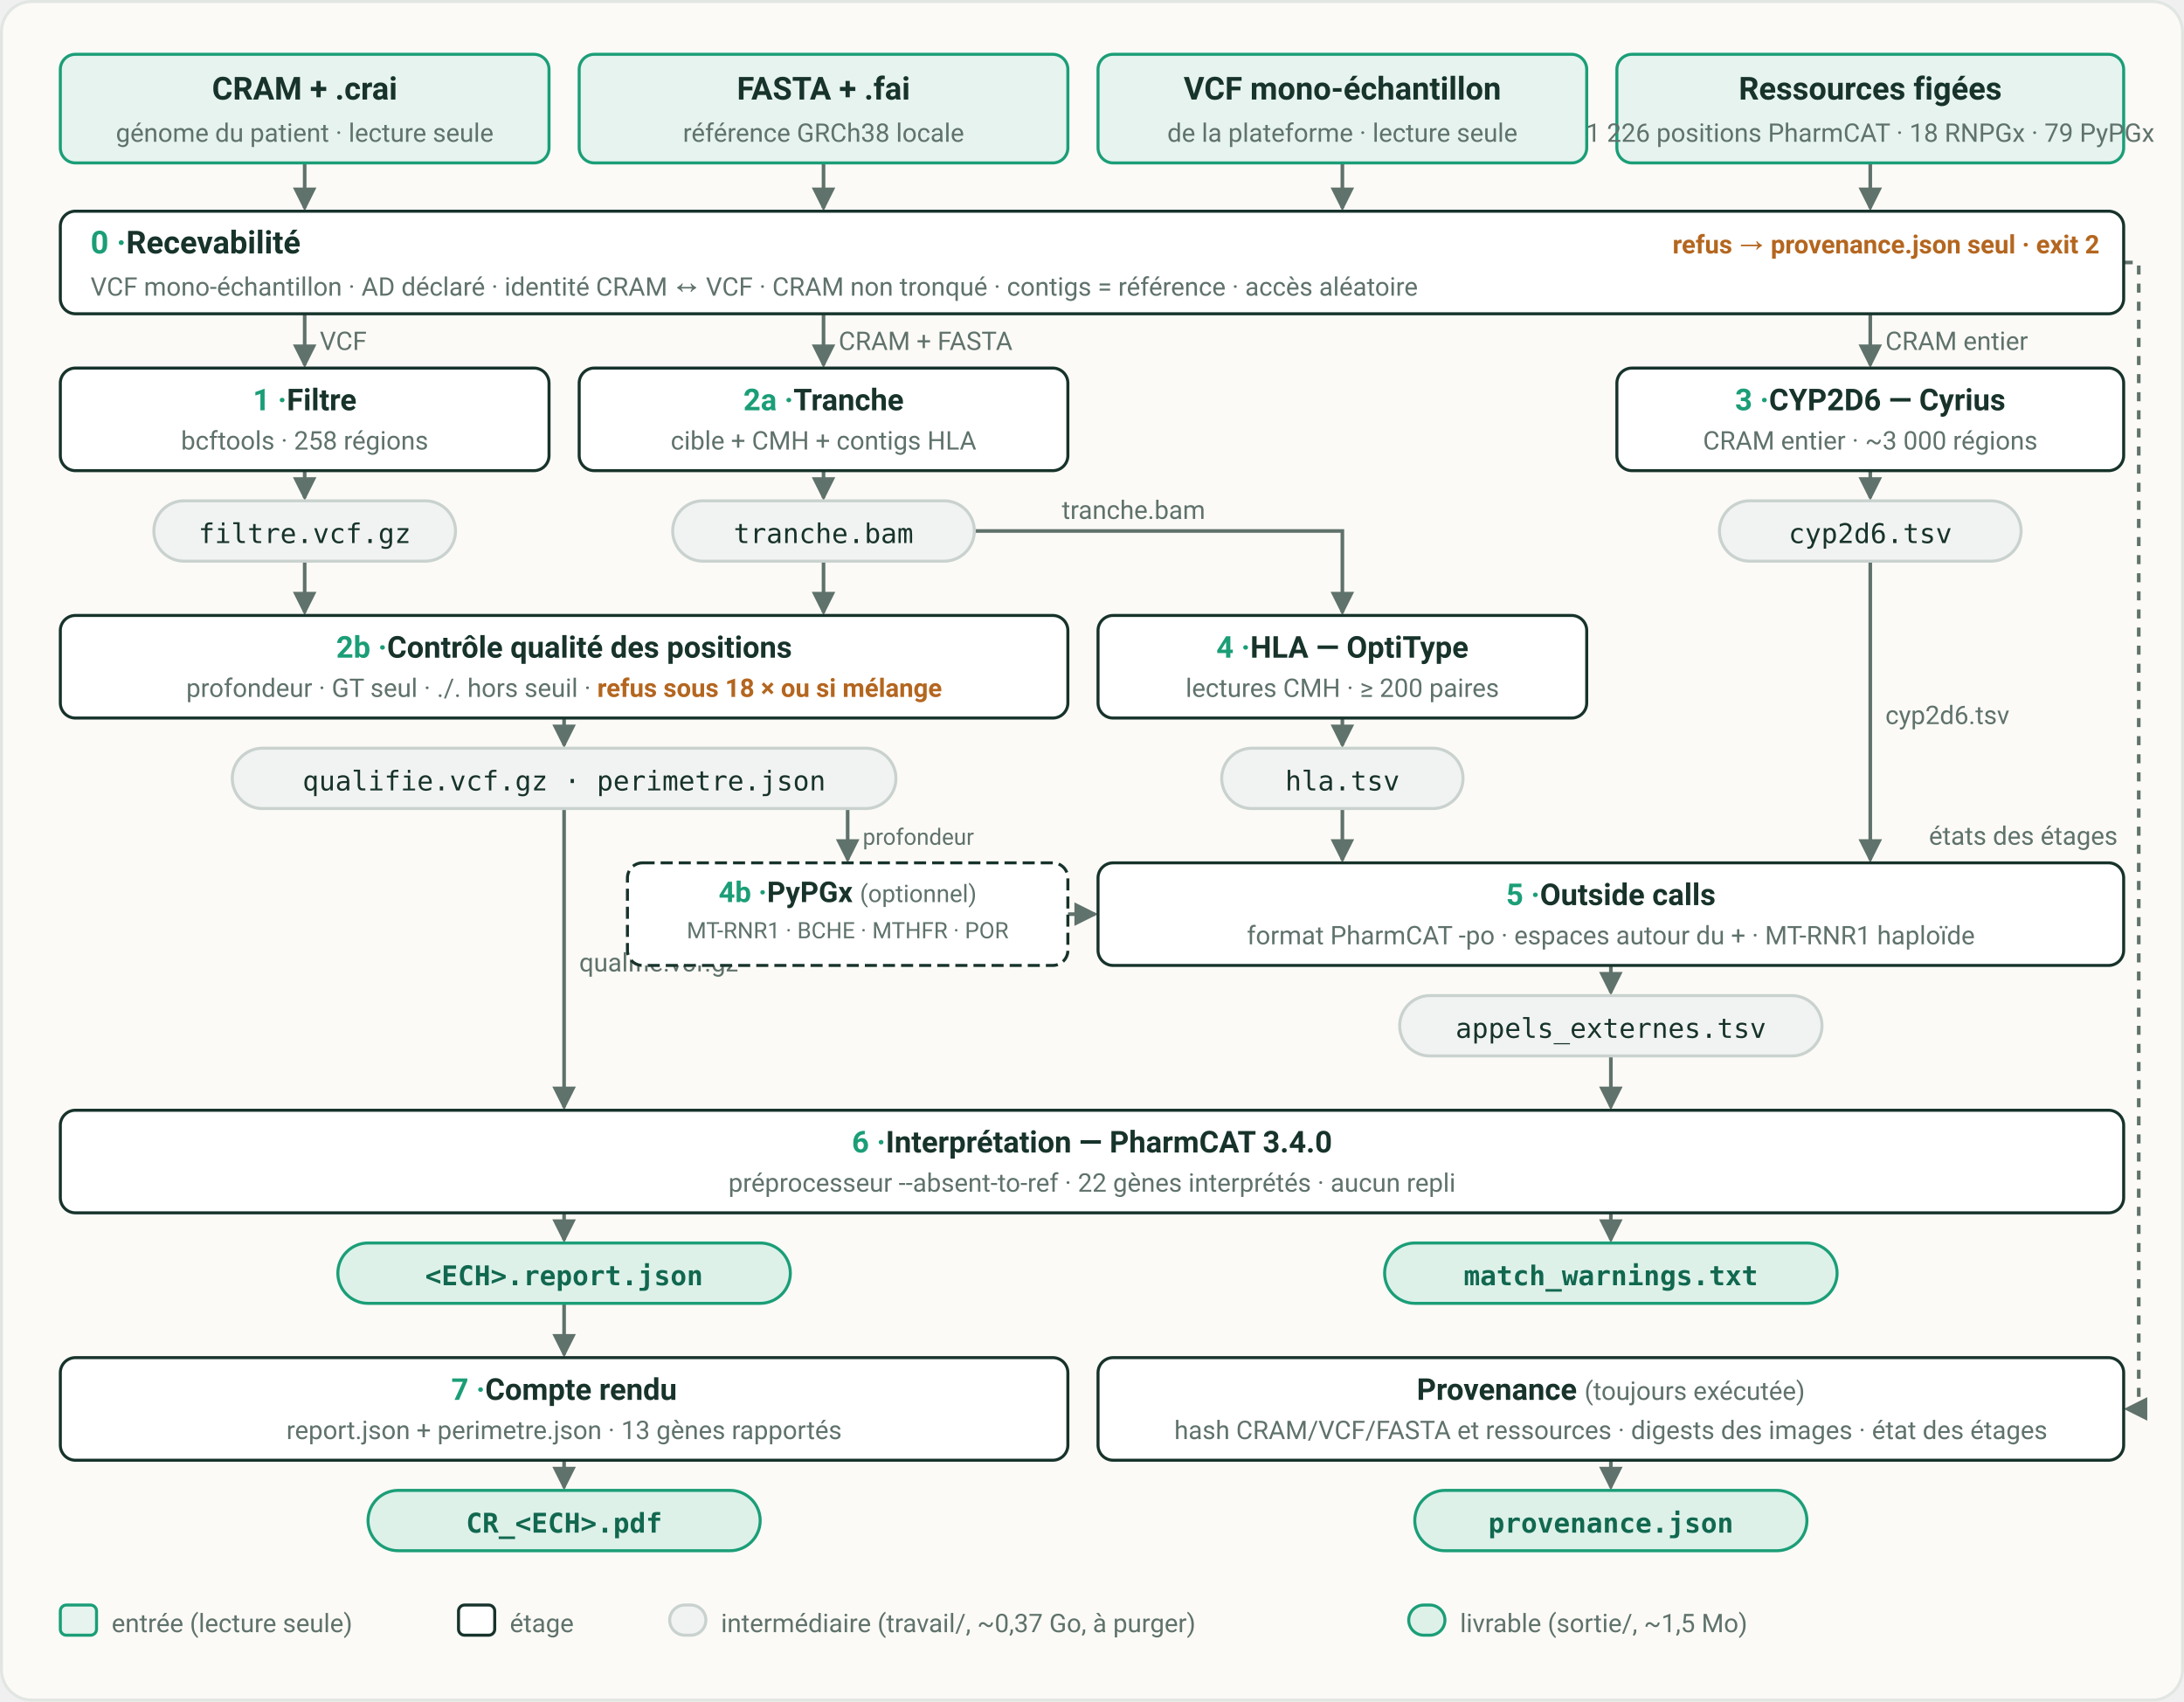
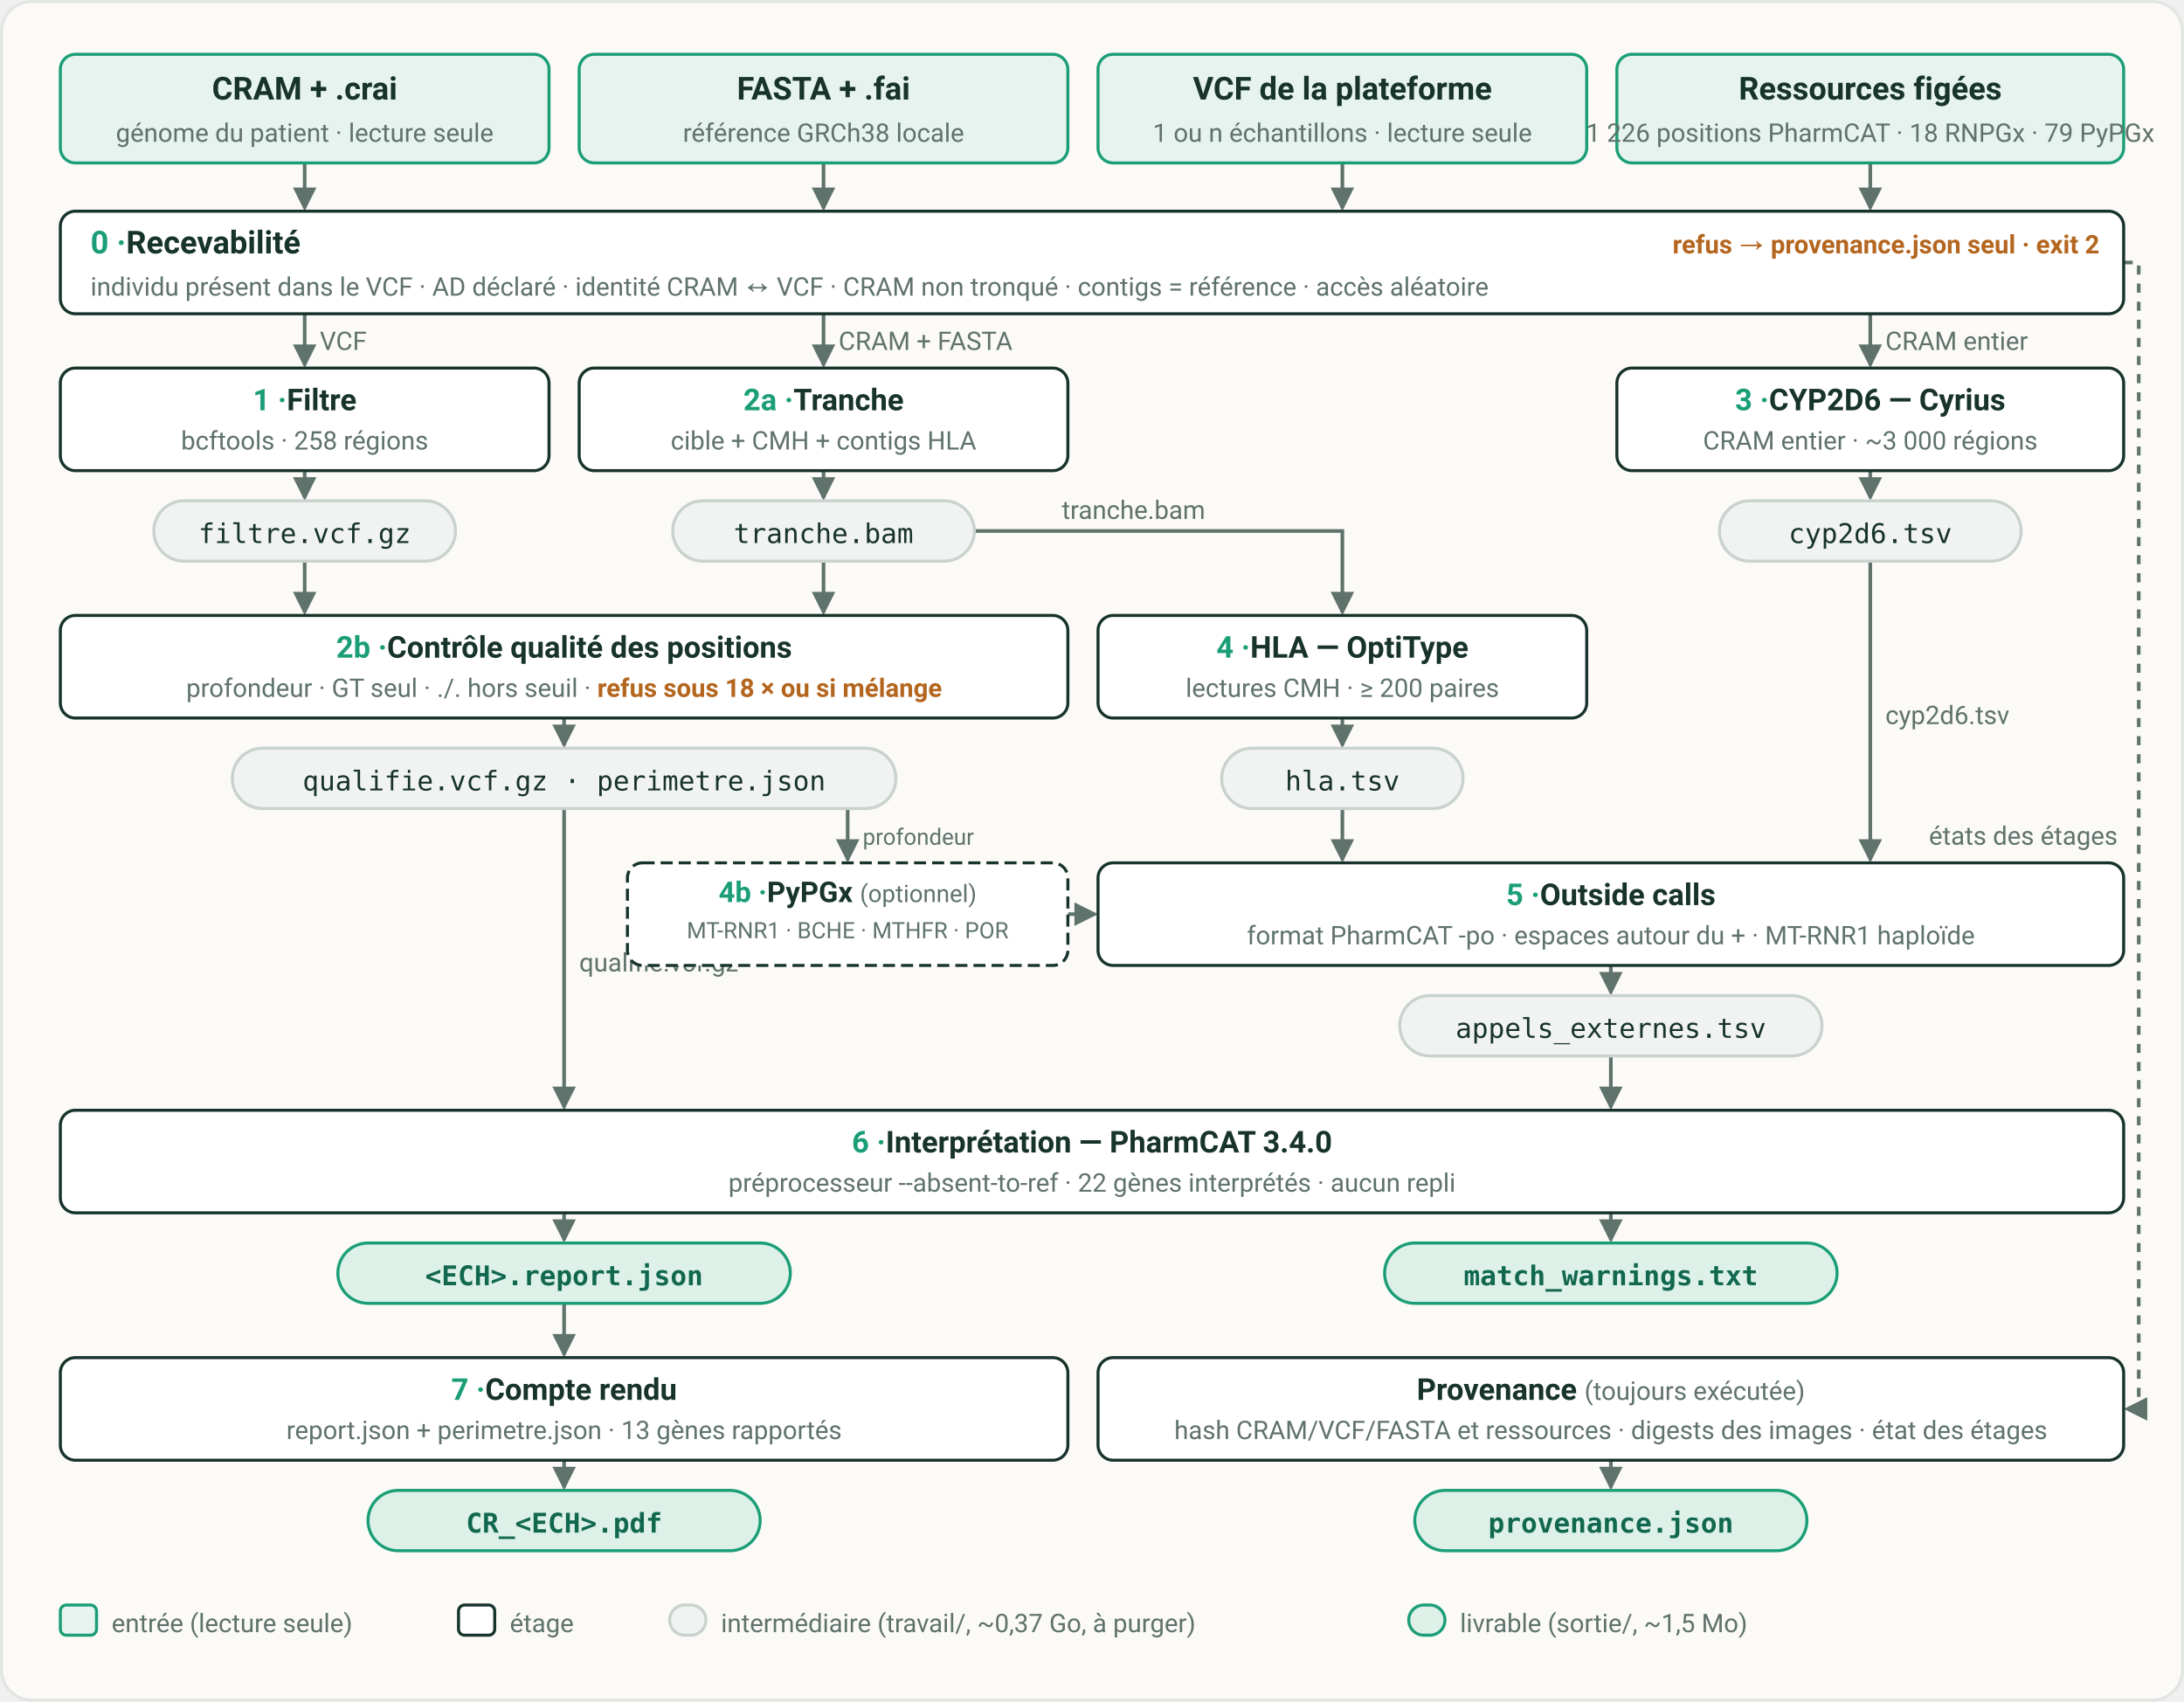
<svg xmlns="http://www.w3.org/2000/svg" viewBox="0 0 724 564" width="724" height="564" font-family="Segoe UI, -apple-system, Roboto, Helvetica, Arial, sans-serif" role="img" aria-label="Flux de fichiers du module PGx, de la CRAM au compte rendu">
  <rect x="0.5" y="0.5" width="723" height="563" rx="10" fill="#FBFAF7" stroke="#E2E6E3" />
  <g transform="translate(12,12)">
    <defs>
      <marker id="ar" viewBox="0 0 8 8" refX="7" refY="4" markerWidth="6.5" markerHeight="6.5" orient="auto-start-reverse">
        <path d="M0,0 L8,4 L0,8 z" fill="#5F726B" />
      </marker>
    </defs>
    <g stroke="#5F726B" stroke-width="1.2" fill="none">
      <line x1="89" y1="42" x2="89" y2="57" marker-end="url(#ar)" />
      <line x1="261" y1="42" x2="261" y2="57" marker-end="url(#ar)" />
      <line x1="433" y1="42" x2="433" y2="57" marker-end="url(#ar)" />
      <line x1="608" y1="42" x2="608" y2="57" marker-end="url(#ar)" />
      <line x1="89" y1="92" x2="89" y2="109" marker-end="url(#ar)" />
      <line x1="261" y1="92" x2="261" y2="109" marker-end="url(#ar)" />
      <line x1="608" y1="92" x2="608" y2="109" marker-end="url(#ar)" />
      <line x1="89" y1="144" x2="89" y2="153" marker-end="url(#ar)" />
      <line x1="261" y1="144" x2="261" y2="153" marker-end="url(#ar)" />
      <line x1="608" y1="144" x2="608" y2="153" marker-end="url(#ar)" />
      <line x1="89" y1="174" x2="89" y2="191" marker-end="url(#ar)" />
      <line x1="261" y1="174" x2="261" y2="191" marker-end="url(#ar)" />
      <polyline points="311,164 433,164 433,191" marker-end="url(#ar)" />
      <line x1="175" y1="226" x2="175" y2="235" marker-end="url(#ar)" />
      <line x1="433" y1="226" x2="433" y2="235" marker-end="url(#ar)" />
      <line x1="433" y1="256" x2="433" y2="273" marker-end="url(#ar)" />
      <line x1="269" y1="256" x2="269" y2="273" marker-end="url(#ar)" />
      <line x1="342" y1="291" x2="351" y2="291" marker-end="url(#ar)" />
      <line x1="608" y1="174" x2="608" y2="273" marker-end="url(#ar)" />
      <line x1="522" y1="308" x2="522" y2="317" marker-end="url(#ar)" />
      <line x1="175" y1="256" x2="175" y2="355" marker-end="url(#ar)" />
      <line x1="522" y1="338" x2="522" y2="355" marker-end="url(#ar)" />
      <line x1="175" y1="390" x2="175" y2="399" marker-end="url(#ar)" />
      <line x1="522" y1="390" x2="522" y2="399" marker-end="url(#ar)" />
      <line x1="175" y1="420" x2="175" y2="437" marker-end="url(#ar)" />
      <line x1="175" y1="472" x2="175" y2="481" marker-end="url(#ar)" />
      <line x1="522" y1="472" x2="522" y2="481" marker-end="url(#ar)" />
      <polyline points="692,75 697,75 697,455 693,455" stroke-dasharray="3 3" marker-end="url(#ar)" />
    </g>
    <g font-size="8.5" fill="#5F726B">
      <text x="94" y="104">VCF</text>
      <text x="266" y="104">CRAM + FASTA</text>
      <text x="613" y="104">CRAM entier</text>
      <text x="340" y="160">tranche.bam</text>
      <text x="613" y="228">cyp2d6.tsv</text>
      <text x="274" y="268" font-size="7.5">profondeur</text>
      <text x="180" y="310">qualifie.vcf.gz</text>
      <text x="690" y="268" text-anchor="end">états des étages</text>
    </g>
    <g font-size="10.5" fill="#17332B">
      <rect x="8" y="6" width="162" height="36" rx="5" fill="#E6F3EE" stroke="#1B9E77" />
      <text x="89" y="21" text-anchor="middle" font-weight="700">CRAM + .crai</text>
      <text x="89" y="35" text-anchor="middle" font-size="8.5" fill="#5F726B">génome du patient · lecture seule</text>
      <rect x="180" y="6" width="162" height="36" rx="5" fill="#E6F3EE" stroke="#1B9E77" />
      <text x="261" y="21" text-anchor="middle" font-weight="700">FASTA + .fai</text>
      <text x="261" y="35" text-anchor="middle" font-size="8.5" fill="#5F726B">référence GRCh38 locale</text>
      <rect x="352" y="6" width="162" height="36" rx="5" fill="#E6F3EE" stroke="#1B9E77" />
-       <text x="433" y="21" text-anchor="middle" font-weight="700">VCF mono-échantillon</text>
-       <text x="433" y="35" text-anchor="middle" font-size="8.5" fill="#5F726B">de la plateforme · lecture seule</text>
+       <text x="433" y="21" text-anchor="middle" font-weight="700">VCF de la plateforme</text>
+       <text x="433" y="35" text-anchor="middle" font-size="8.5" fill="#5F726B">1 ou n échantillons · lecture seule</text>
      <rect x="524" y="6" width="168" height="36" rx="5" fill="#E6F3EE" stroke="#1B9E77" />
      <text x="608" y="21" text-anchor="middle" font-weight="700">Ressources figées</text>
      <text x="608" y="35" text-anchor="middle" font-size="8.5" fill="#5F726B">1 226 positions PharmCAT · 18 RNPGx · 79 PyPGx</text>
    </g>
    <rect x="8" y="58" width="684" height="34" rx="5" fill="#fff" stroke="#17332B" />
    <text x="18" y="72" font-size="10.5" font-weight="700" fill="#17332B">
      <tspan fill="#1B9E77">0 · </tspan>Recevabilité</text>
-     <text x="18" y="86" font-size="8.5" fill="#5F726B">VCF mono-échantillon · AD déclaré · identité CRAM ↔ VCF · CRAM non tronqué · contigs = référence · accès aléatoire</text>
+     <text x="18" y="86" font-size="8.5" fill="#5F726B">individu présent dans le VCF · AD déclaré · identité CRAM ↔ VCF · CRAM non tronqué · contigs = référence · accès aléatoire</text>
    <text x="684" y="72" font-size="8.5" font-weight="700" fill="#B4661F" text-anchor="end">refus → provenance.json seul · exit 2</text>
    <g font-size="10" fill="#17332B">
      <rect x="8" y="110" width="162" height="34" rx="5" fill="#fff" stroke="#17332B" />
      <text x="89" y="124" text-anchor="middle" font-weight="700">
        <tspan fill="#1B9E77">1 · </tspan>Filtre</text>
      <text x="89" y="137" text-anchor="middle" font-size="8.5" fill="#5F726B">bcftools · 258 régions</text>
      <rect x="180" y="110" width="162" height="34" rx="5" fill="#fff" stroke="#17332B" />
      <text x="261" y="124" text-anchor="middle" font-weight="700">
        <tspan fill="#1B9E77">2a · </tspan>Tranche</text>
      <text x="261" y="137" text-anchor="middle" font-size="8.5" fill="#5F726B">cible + CMH + contigs HLA</text>
      <rect x="524" y="110" width="168" height="34" rx="5" fill="#fff" stroke="#17332B" />
      <text x="608" y="124" text-anchor="middle" font-weight="700">
        <tspan fill="#1B9E77">3 · </tspan>CYP2D6 — Cyrius</text>
      <text x="608" y="137" text-anchor="middle" font-size="8.5" fill="#5F726B">CRAM entier · ~3 000 régions</text>
      <rect x="8" y="192" width="334" height="34" rx="5" fill="#fff" stroke="#17332B" />
      <text x="175" y="206" text-anchor="middle" font-weight="700">
        <tspan fill="#1B9E77">2b · </tspan>Contrôle qualité des positions</text>
      <text x="175" y="219" text-anchor="middle" font-size="8.5" fill="#5F726B">profondeur · GT seul · ./. hors seuil · <tspan font-weight="700" fill="#B4661F">refus sous 18 × ou si mélange</tspan>
      </text>
      <rect x="352" y="192" width="162" height="34" rx="5" fill="#fff" stroke="#17332B" />
      <text x="433" y="206" text-anchor="middle" font-weight="700">
        <tspan fill="#1B9E77">4 · </tspan>HLA — OptiType</text>
      <text x="433" y="219" text-anchor="middle" font-size="8.5" fill="#5F726B">lectures CMH · ≥ 200 paires</text>
      <rect x="196" y="274" width="146" height="34" rx="5" fill="#fff" stroke="#17332B" stroke-dasharray="4 2" />
      <text x="269" y="287" text-anchor="middle" font-weight="700" font-size="9.5">
        <tspan fill="#1B9E77">4b · </tspan>PyPGx <tspan font-weight="400" font-size="8" fill="#5F726B">(optionnel)</tspan>
      </text>
      <text x="269" y="299" text-anchor="middle" font-size="7.5" fill="#5F726B">MT-RNR1 · BCHE · MTHFR · POR</text>
      <rect x="352" y="274" width="340" height="34" rx="5" fill="#fff" stroke="#17332B" />
      <text x="522" y="288" text-anchor="middle" font-weight="700">
        <tspan fill="#1B9E77">5 · </tspan>Outside calls</text>
      <text x="522" y="301" text-anchor="middle" font-size="8.5" fill="#5F726B">format PharmCAT -po · espaces autour du + · MT-RNR1 haploïde</text>
      <rect x="8" y="356" width="684" height="34" rx="5" fill="#fff" stroke="#17332B" />
      <text x="350" y="370" text-anchor="middle" font-weight="700">
        <tspan fill="#1B9E77">6 · </tspan>Interprétation — PharmCAT 3.4.0</text>
      <text x="350" y="383" text-anchor="middle" font-size="8.5" fill="#5F726B">préprocesseur --absent-to-ref · 22 gènes interprétés · aucun repli</text>
      <rect x="8" y="438" width="334" height="34" rx="5" fill="#fff" stroke="#17332B" />
      <text x="175" y="452" text-anchor="middle" font-weight="700">
        <tspan fill="#1B9E77">7 · </tspan>Compte rendu</text>
      <text x="175" y="465" text-anchor="middle" font-size="8.5" fill="#5F726B">report.json + perimetre.json · 13 gènes rapportés</text>
      <rect x="352" y="438" width="340" height="34" rx="5" fill="#fff" stroke="#17332B" />
      <text x="522" y="452" text-anchor="middle" font-weight="700">Provenance <tspan font-weight="400" font-size="8.5" fill="#5F726B">(toujours exécutée)</tspan>
      </text>
      <text x="522" y="465" text-anchor="middle" font-size="8.5" fill="#5F726B">hash CRAM/VCF/FASTA et ressources · digests des images · état des étages</text>
    </g>
    <g font-size="9" font-family="Consolas, Menlo, monospace" fill="#17332B">
      <rect x="39" y="154" width="100" height="20" rx="10" fill="#F1F3F2" stroke="#C9D2CE" />
      <text x="89" y="168" text-anchor="middle">filtre.vcf.gz</text>
      <rect x="211" y="154" width="100" height="20" rx="10" fill="#F1F3F2" stroke="#C9D2CE" />
      <text x="261" y="168" text-anchor="middle">tranche.bam</text>
      <rect x="558" y="154" width="100" height="20" rx="10" fill="#F1F3F2" stroke="#C9D2CE" />
      <text x="608" y="168" text-anchor="middle">cyp2d6.tsv</text>
      <rect x="65" y="236" width="220" height="20" rx="10" fill="#F1F3F2" stroke="#C9D2CE" />
      <text x="175" y="250" text-anchor="middle">qualifie.vcf.gz · perimetre.json</text>
      <rect x="393" y="236" width="80" height="20" rx="10" fill="#F1F3F2" stroke="#C9D2CE" />
      <text x="433" y="250" text-anchor="middle">hla.tsv</text>
      <rect x="452" y="318" width="140" height="20" rx="10" fill="#F1F3F2" stroke="#C9D2CE" />
      <text x="522" y="332" text-anchor="middle">appels_externes.tsv</text>
    </g>
    <g font-size="9" font-family="Consolas, Menlo, monospace" font-weight="700" fill="#11684F">
      <rect x="100" y="400" width="150" height="20" rx="10" fill="#DDF1E9" stroke="#1B9E77" />
      <text x="175" y="414" text-anchor="middle">&lt;ECH&gt;.report.json</text>
      <rect x="447" y="400" width="150" height="20" rx="10" fill="#DDF1E9" stroke="#1B9E77" />
      <text x="522" y="414" text-anchor="middle">match_warnings.txt</text>
      <rect x="110" y="482" width="130" height="20" rx="10" fill="#DDF1E9" stroke="#1B9E77" />
      <text x="175" y="496" text-anchor="middle">CR_&lt;ECH&gt;.pdf</text>
      <rect x="457" y="482" width="130" height="20" rx="10" fill="#DDF1E9" stroke="#1B9E77" />
      <text x="522" y="496" text-anchor="middle">provenance.json</text>
    </g>
    <g font-size="8.5" fill="#5F726B">
      <rect x="8" y="520" width="12" height="10" rx="2" fill="#E6F3EE" stroke="#1B9E77" />
      <text x="25" y="529">entrée (lecture seule)</text>
      <rect x="140" y="520" width="12" height="10" rx="2" fill="#fff" stroke="#17332B" />
      <text x="157" y="529">étage</text>
      <rect x="210" y="520" width="12" height="10" rx="5" fill="#F1F3F2" stroke="#C9D2CE" />
      <text x="227" y="529">intermédiaire (travail/, ~0,37 Go, à purger)</text>
      <rect x="455" y="520" width="12" height="10" rx="5" fill="#DDF1E9" stroke="#1B9E77" />
      <text x="472" y="529">livrable (sortie/, ~1,5 Mo)</text>
    </g>
  </g>
</svg>
